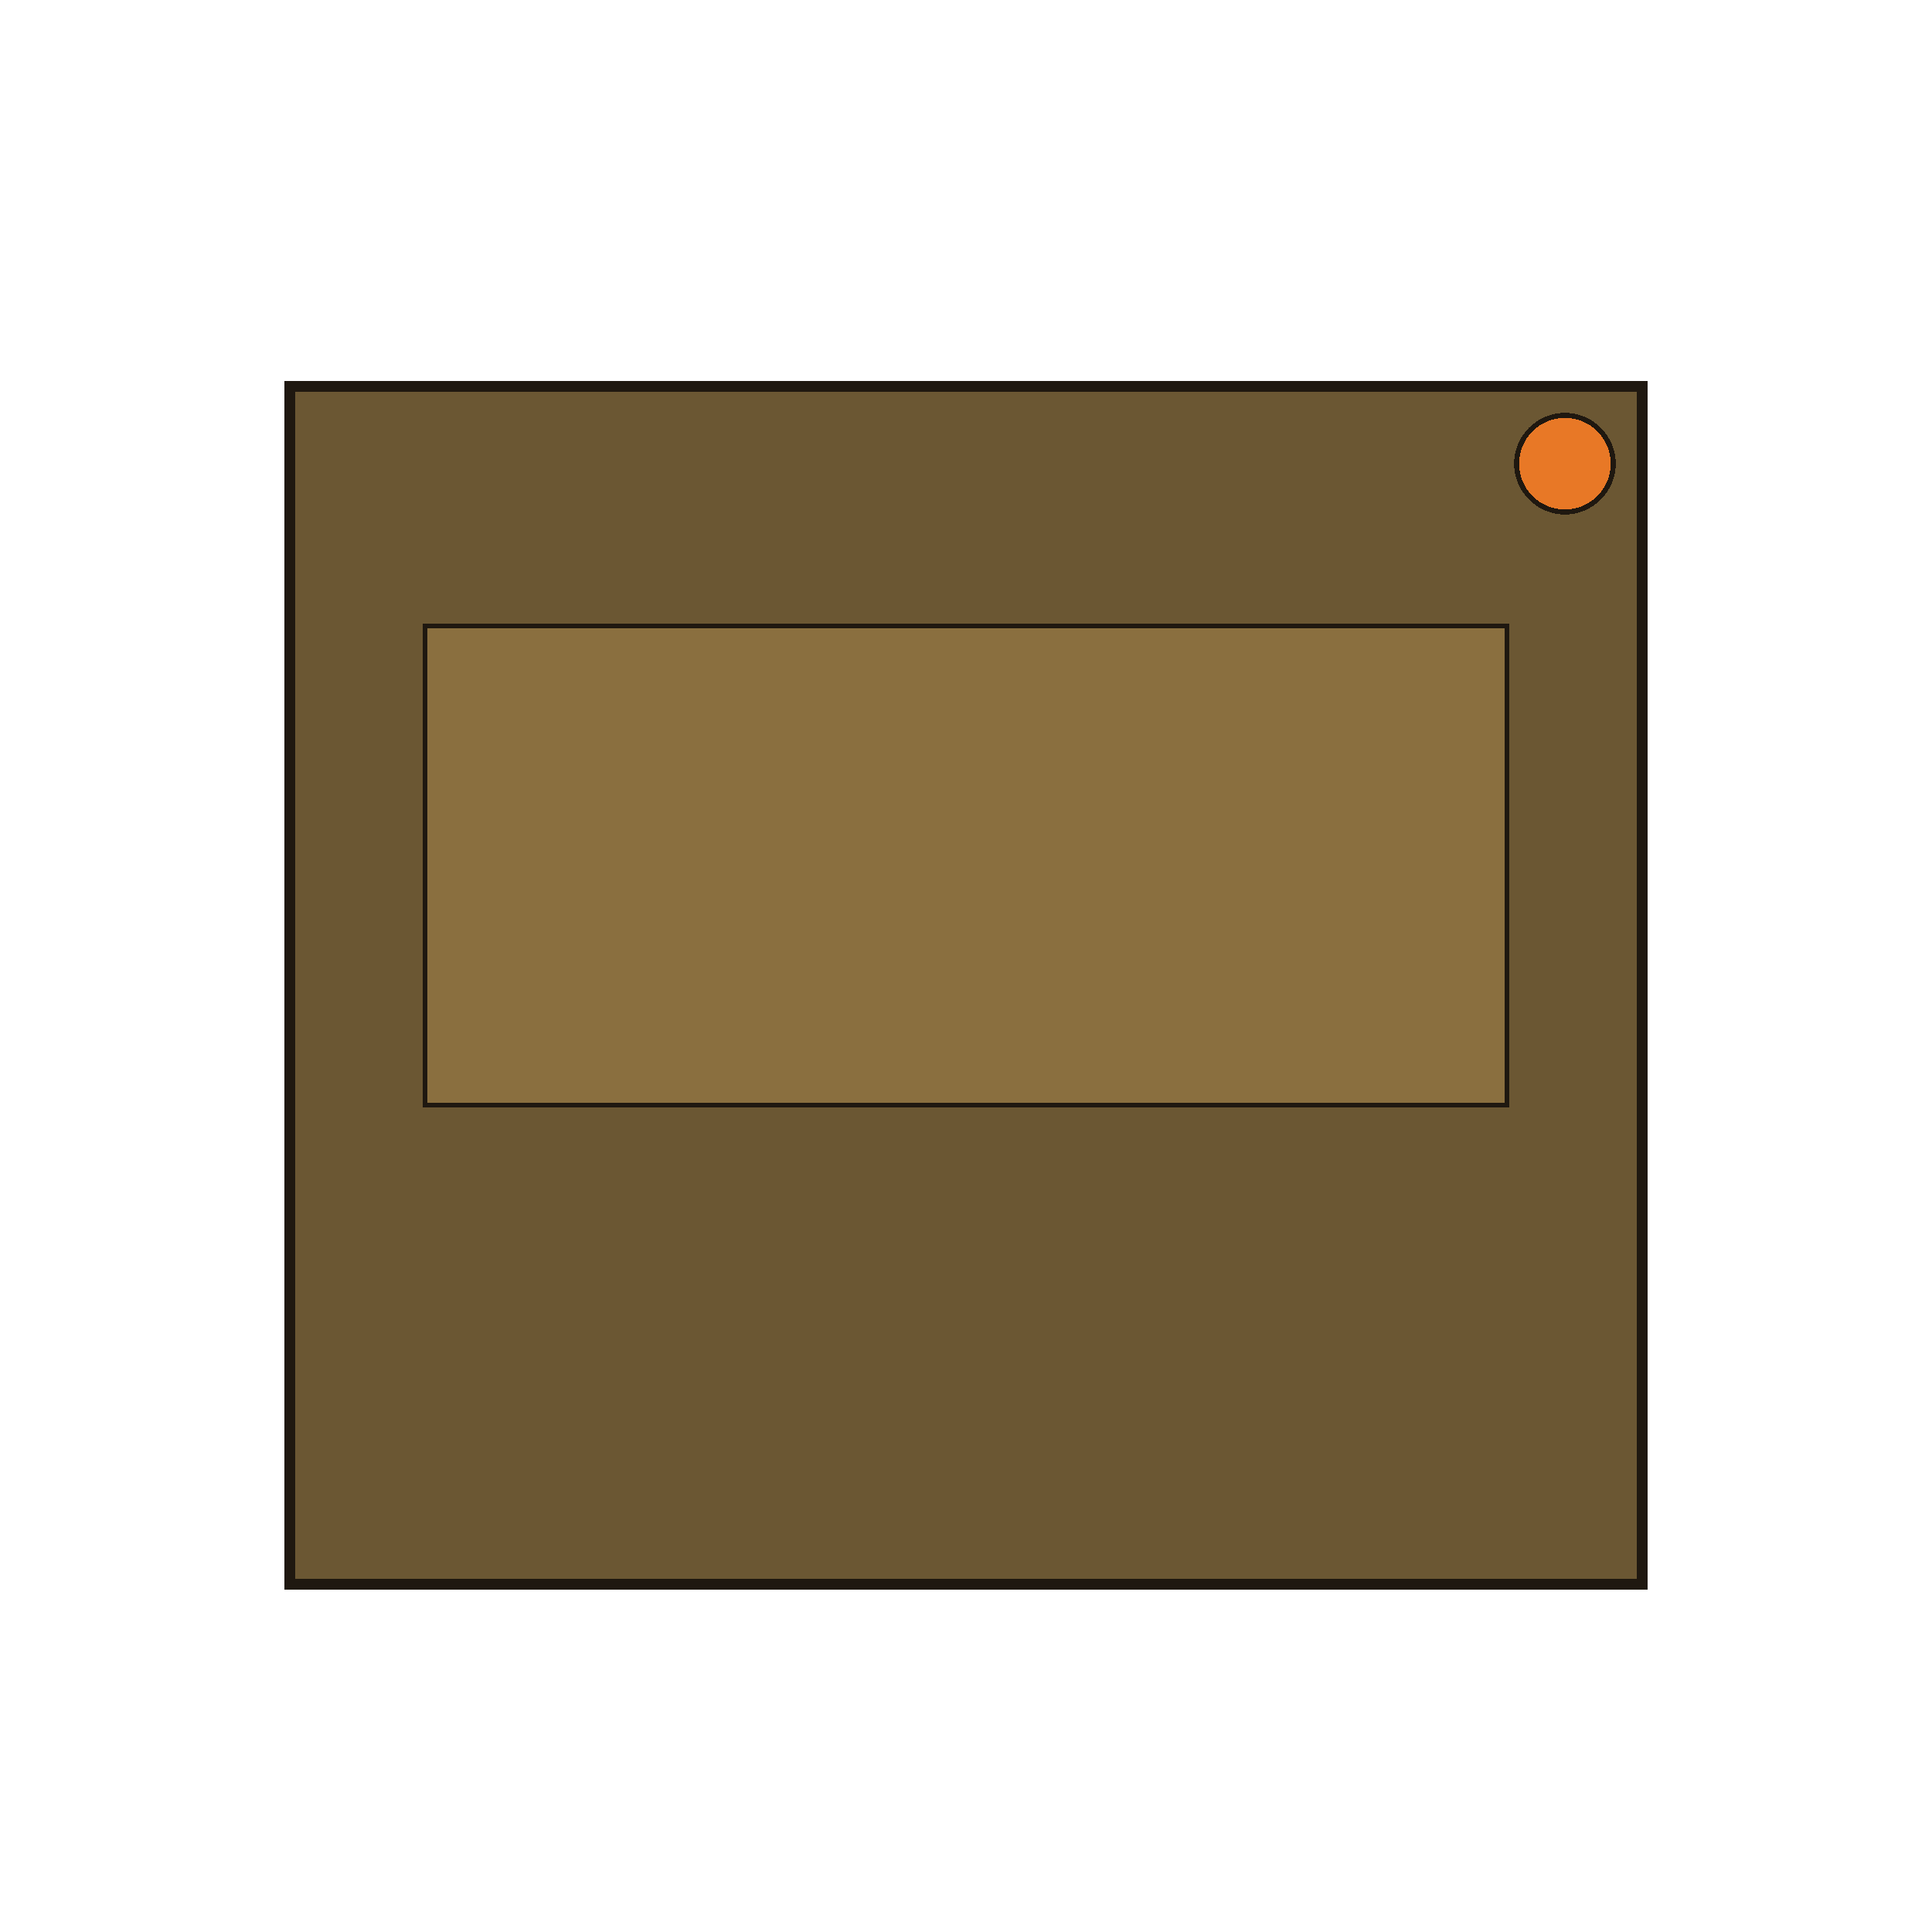
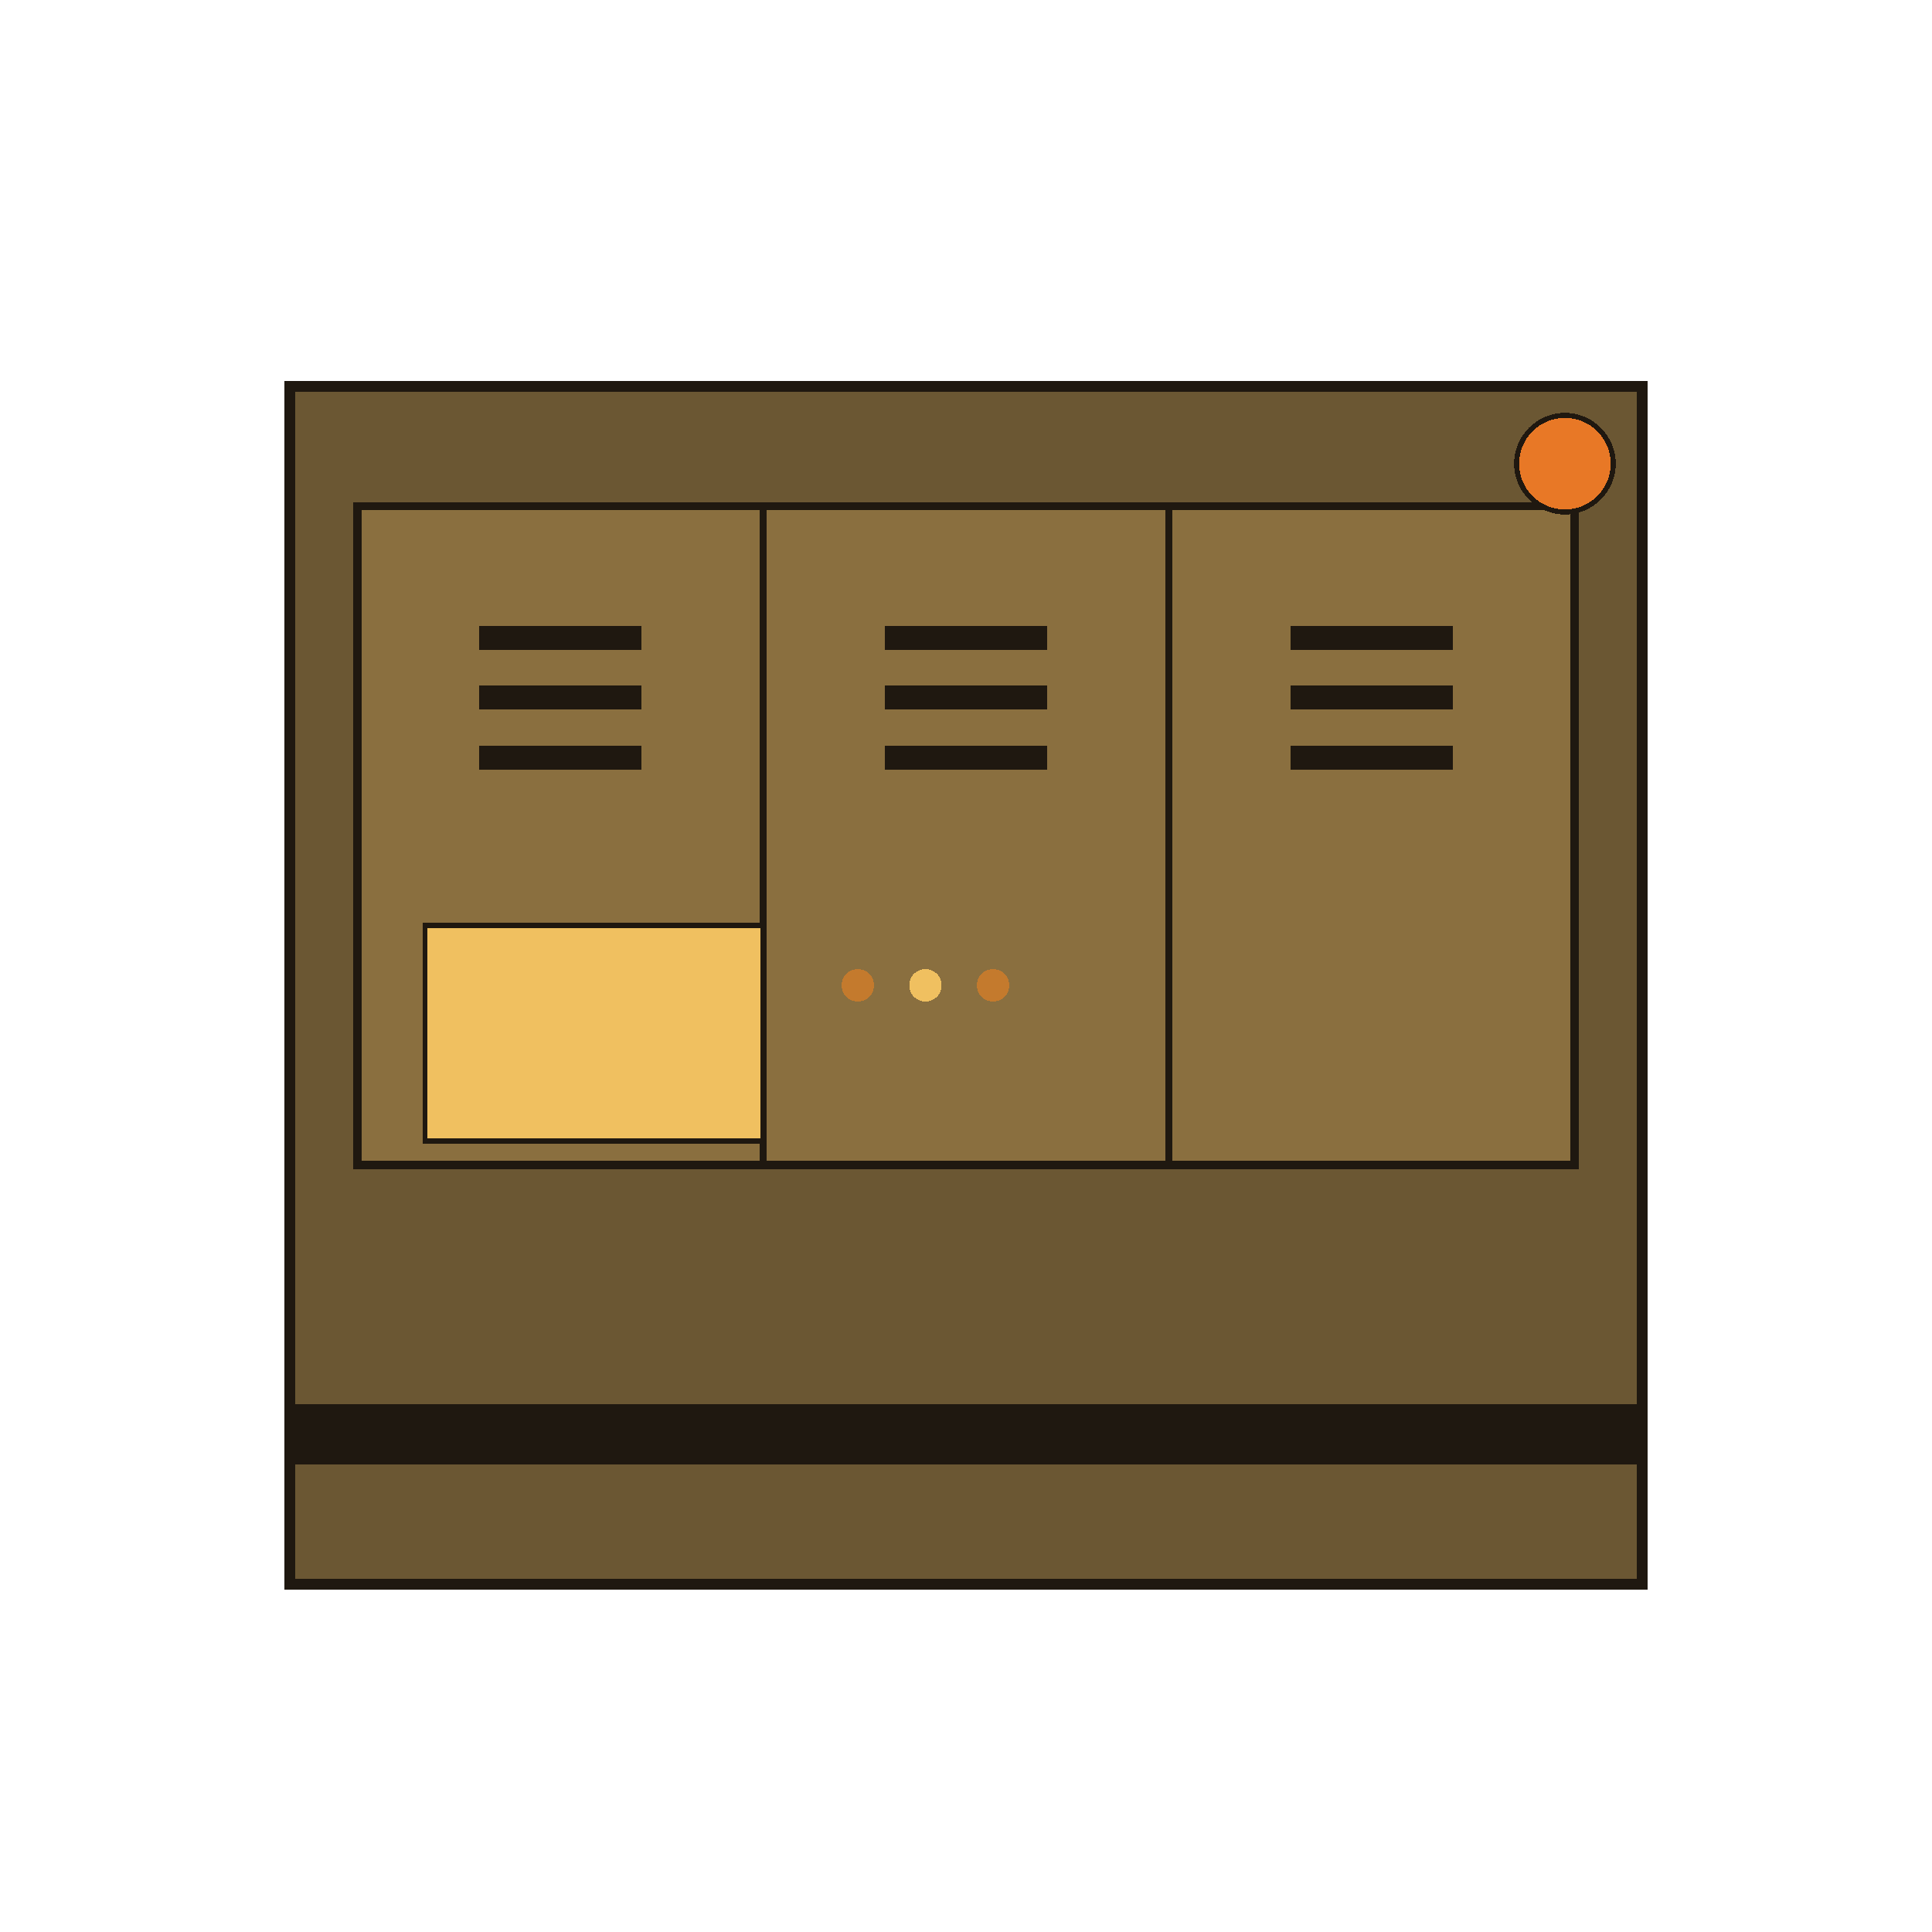
<svg xmlns="http://www.w3.org/2000/svg" viewBox="0 0 192 192" width="192" height="192" shape-rendering="crispEdges">
  <rect x="28.80" y="38.40" width="134.40" height="119.04" fill="#6b5733" stroke="#1f1810" stroke-width="1.00" />
-   <rect x="42.24" y="62.21" width="107.52" height="47.62" fill="#8a6f3f" stroke="#1f1810" stroke-width="0.50" />
+   <rect x="35.52" y="50.30" width="120.96" height="65.47" fill="#8a6f3f" stroke="#1f1810" stroke-width="0.80" />
+   <line x1="75.84" y1="50.30" x2="75.84" y2="115.78" stroke="#1f1810" stroke-width="0.70" />
+   <line x1="116.16" y1="50.30" x2="116.16" y2="115.78" stroke="#1f1810" stroke-width="0.70" />
+   <rect x="47.62" y="62.21" width="16.13" height="2.38" fill="#1f1810" />
+   <rect x="47.62" y="68.16" width="16.13" height="2.38" fill="#1f1810" />
+   <rect x="47.62" y="74.11" width="16.13" height="2.38" fill="#1f1810" />
+   <rect x="87.94" y="62.21" width="16.13" height="2.38" fill="#1f1810" />
+   <rect x="87.94" y="68.16" width="16.13" height="2.38" fill="#1f1810" />
+   <rect x="87.94" y="74.11" width="16.13" height="2.38" fill="#1f1810" />
+   <rect x="128.26" y="62.21" width="16.13" height="2.38" fill="#1f1810" />
+   <rect x="128.26" y="68.16" width="16.13" height="2.38" fill="#1f1810" />
+   <rect x="128.26" y="74.11" width="16.13" height="2.38" fill="#1f1810" />
+   <rect x="42.24" y="91.97" width="33.60" height="21.43" fill="#f0c060" stroke="#1f1810" stroke-width="0.50" />
+   <circle cx="85.25" cy="97.92" r="1.61" fill="#c47a2d" />
+   <circle cx="91.97" cy="97.92" r="1.61" fill="#f0c060" />
+   <circle cx="98.69" cy="97.92" r="1.61" fill="#c47a2d" />
+   <rect x="28.80" y="139.58" width="134.40" height="5.95" fill="#1f1810" />
  <circle cx="155.52" cy="46.08" r="4.80" fill="#e87826" stroke="#1f1810" stroke-width="0.50" />
</svg>
